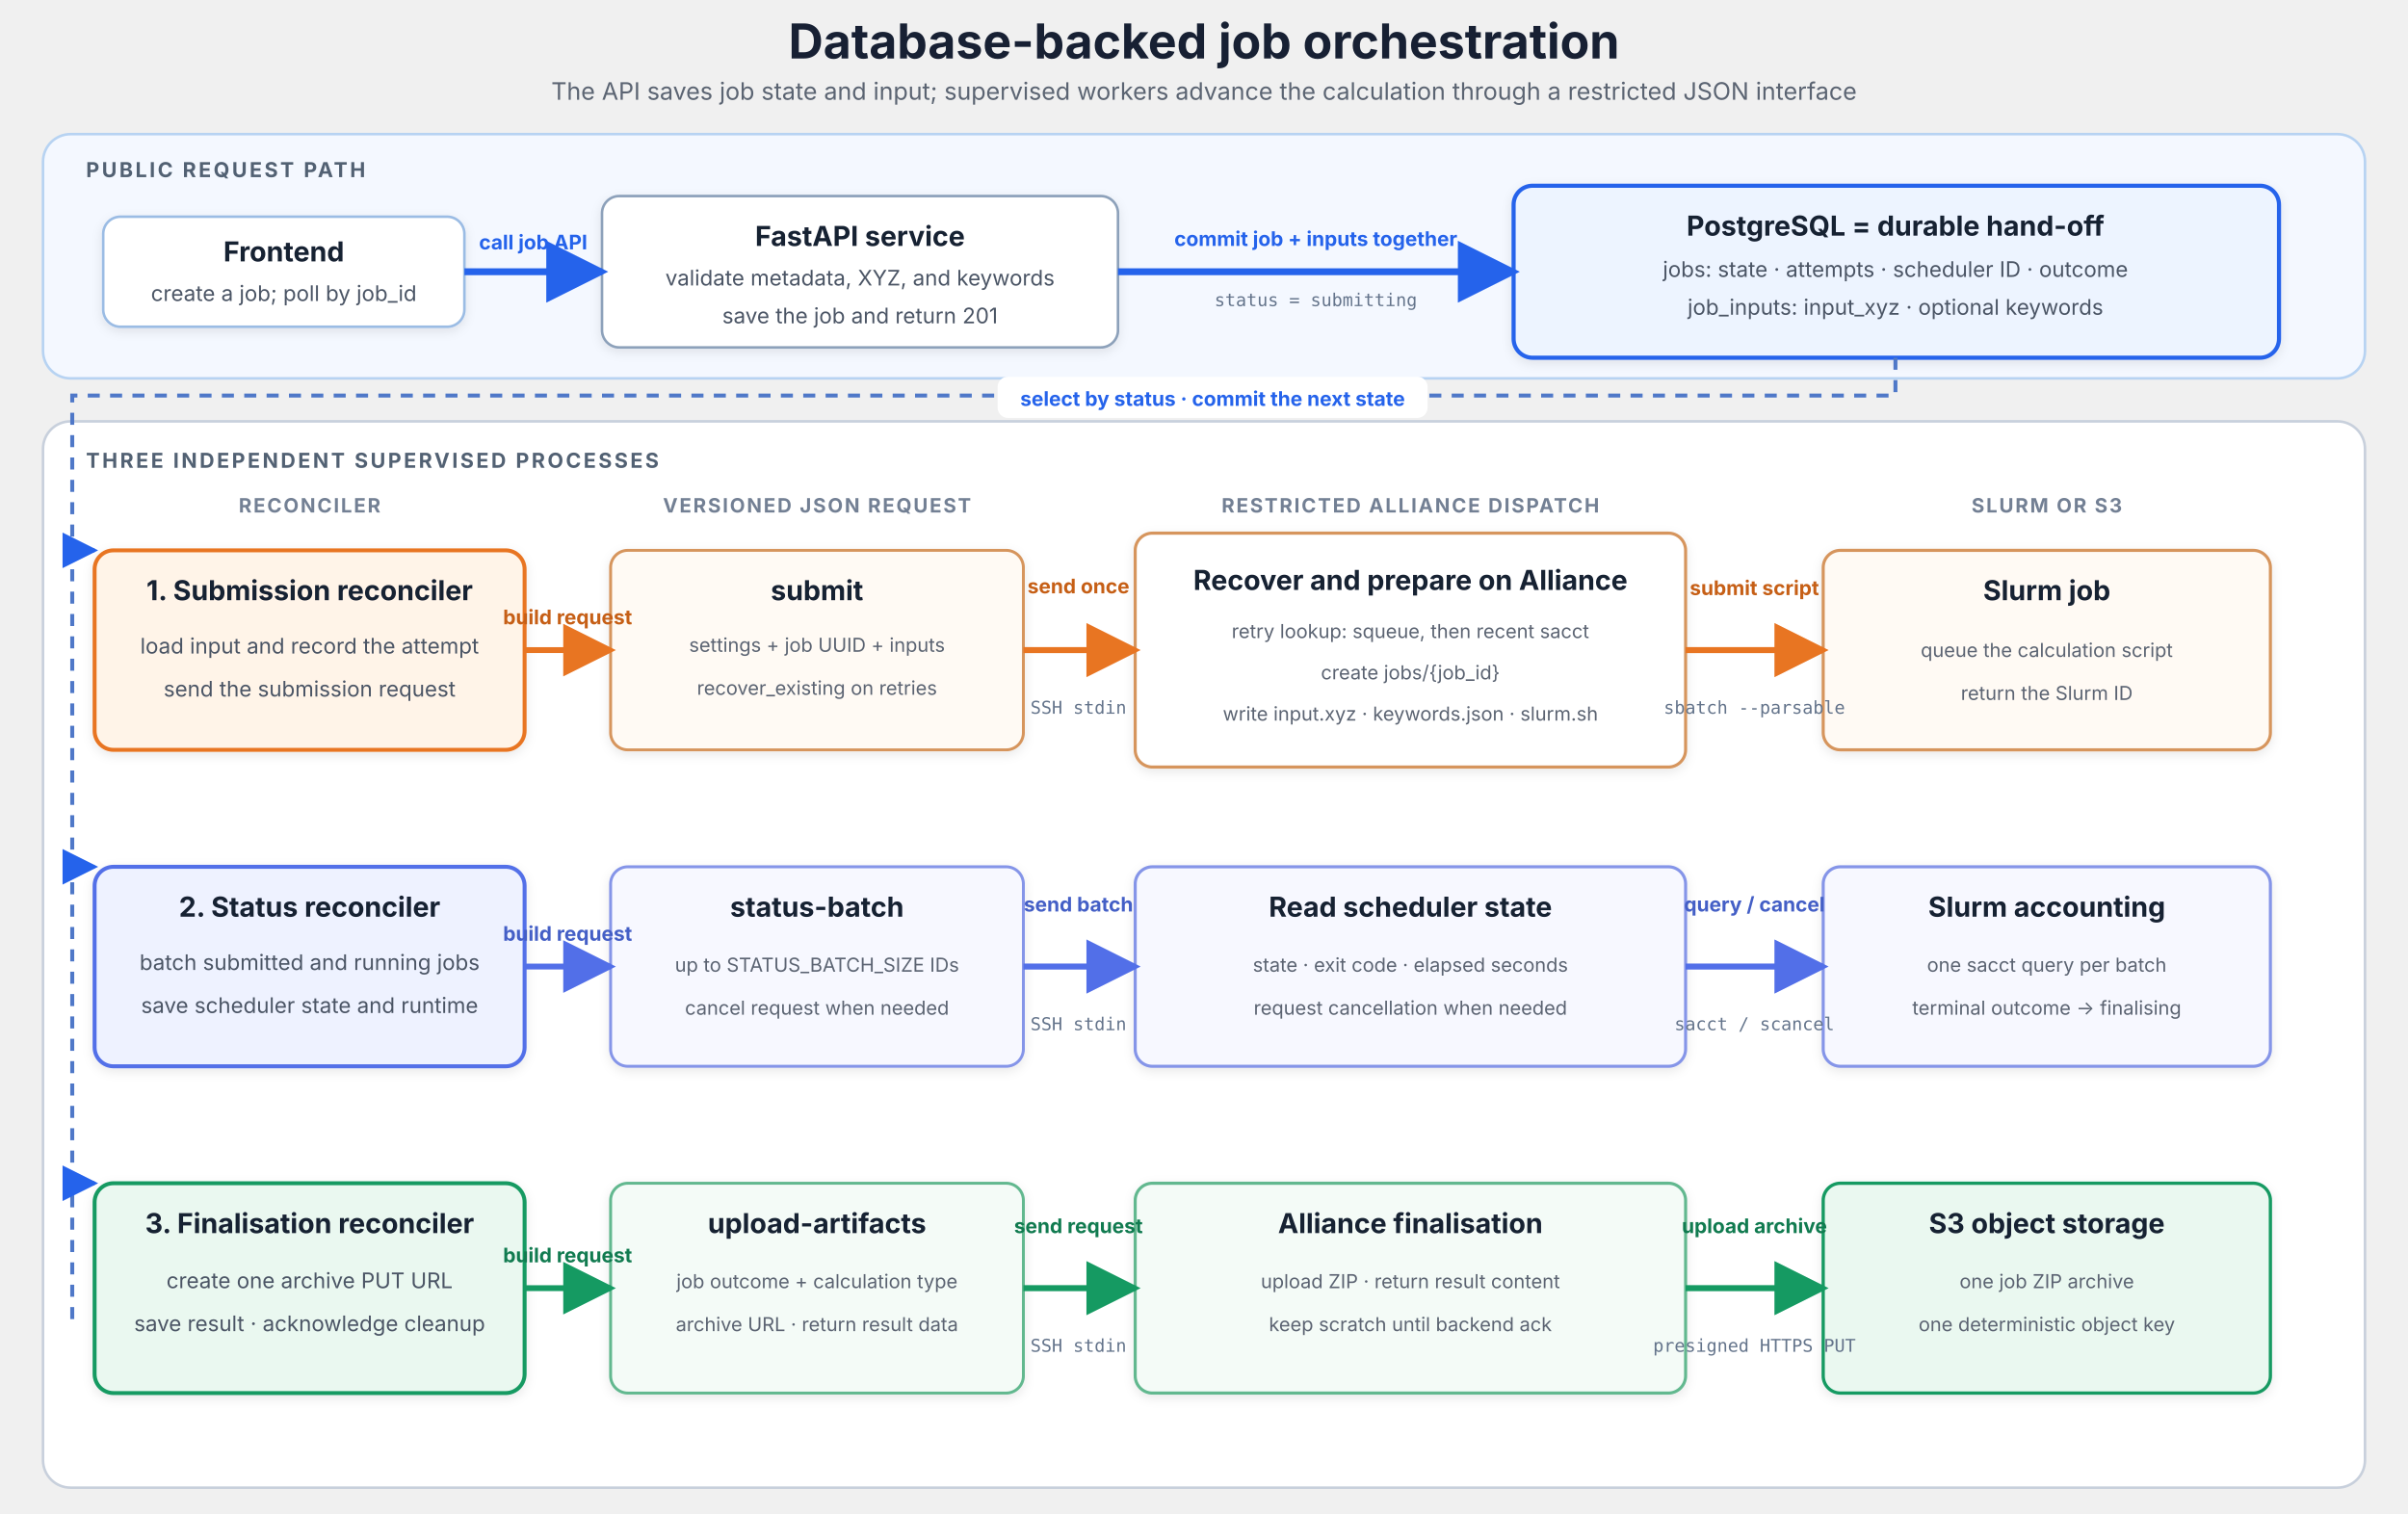
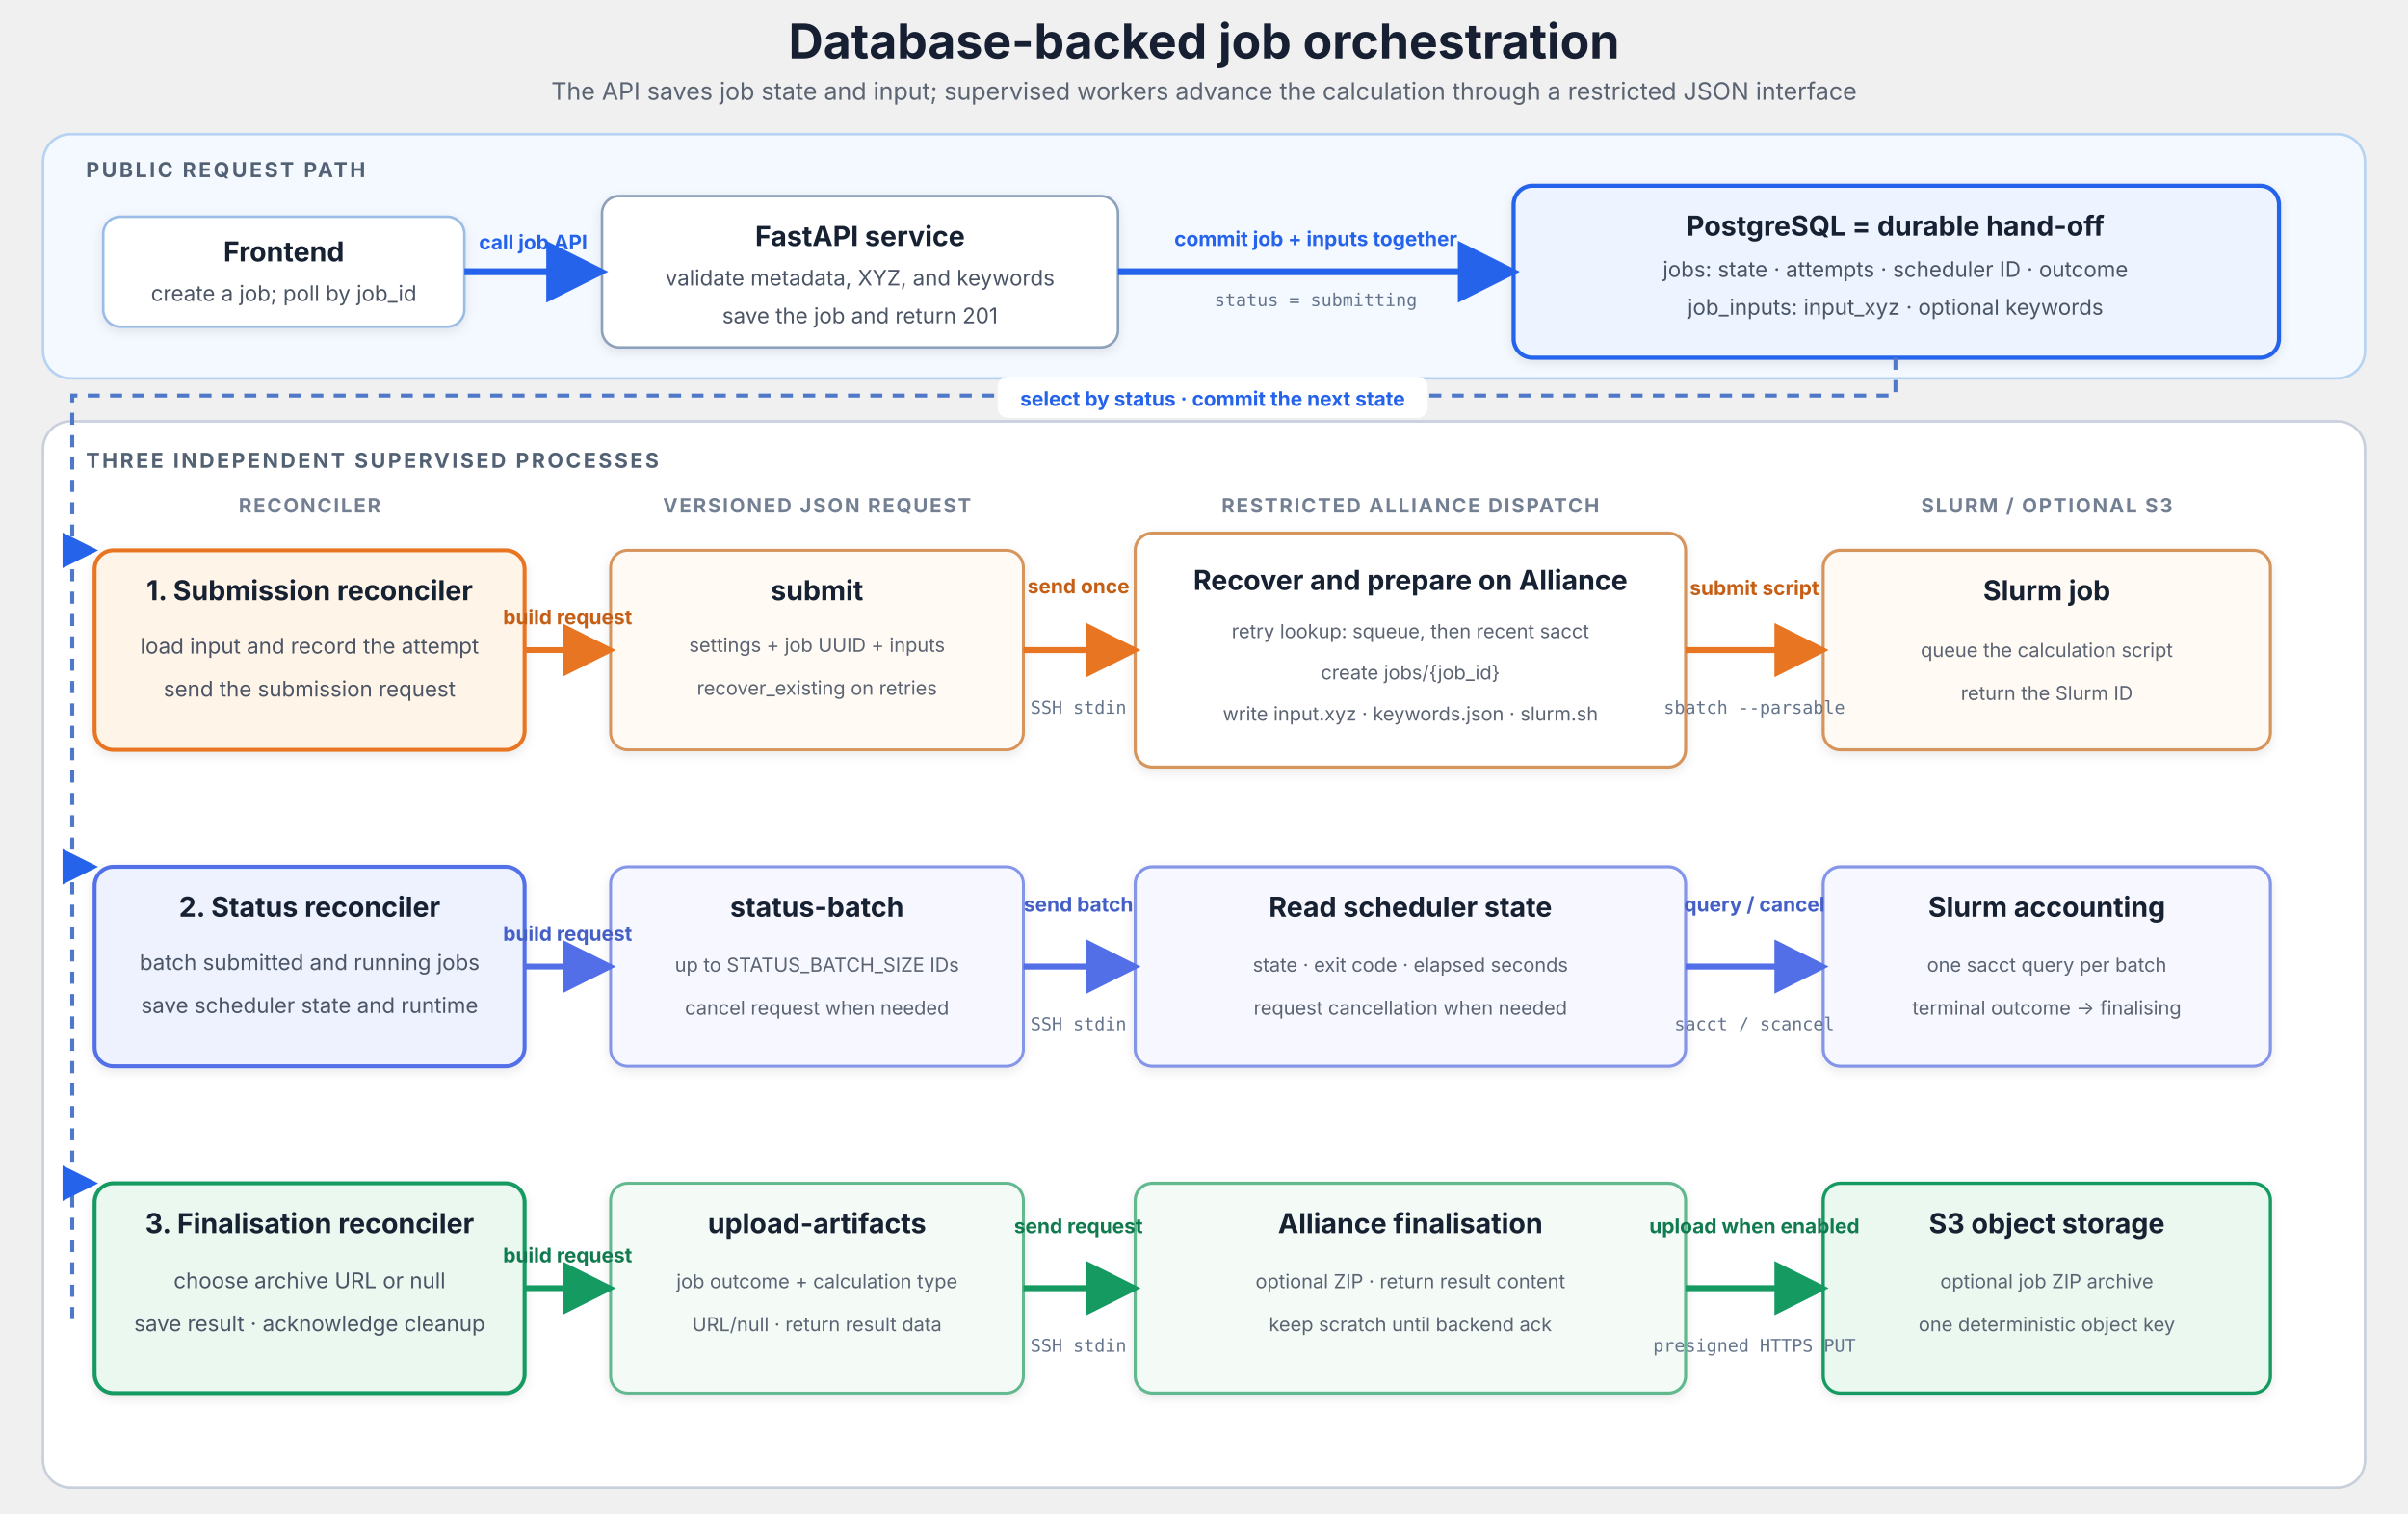
<svg xmlns="http://www.w3.org/2000/svg" viewBox="0 0 1400 880" role="img" aria-labelledby="title description">
  <defs>
    <marker id="arrow-blue" viewBox="0 0 10 10" refX="9" refY="5" markerWidth="9" markerHeight="9" orient="auto">
      <path d="M0,0 L10,5 L0,10 Z" fill="#2563eb" />
    </marker>
    <marker id="arrow-orange" viewBox="0 0 10 10" refX="9" refY="5" markerWidth="9" markerHeight="9" orient="auto">
      <path d="M0,0 L10,5 L0,10 Z" fill="#e87522" />
    </marker>
    <marker id="arrow-indigo" viewBox="0 0 10 10" refX="9" refY="5" markerWidth="9" markerHeight="9" orient="auto">
      <path d="M0,0 L10,5 L0,10 Z" fill="#526fe8" />
    </marker>
    <marker id="arrow-green" viewBox="0 0 10 10" refX="9" refY="5" markerWidth="9" markerHeight="9" orient="auto">
      <path d="M0,0 L10,5 L0,10 Z" fill="#159a62" />
    </marker>
    <filter id="shadow" x="-20%" y="-20%" width="140%" height="140%">
      <feDropShadow dx="0" dy="2" stdDeviation="3" flood-color="#0f172a" flood-opacity="0.09" />
    </filter>
  </defs>
  <style>
    text { font-family: Inter, ui-sans-serif, system-ui, -apple-system, BlinkMacSystemFont, "Segoe UI", sans-serif; fill: #172033; }
    .title { font-size: 28px; font-weight: 700; }
    .subtitle { font-size: 14px; fill: #5b6472; }
    .panel-title { font-size: 12px; font-weight: 700; letter-spacing: 1.4px; fill: #526173; }
    .column-title { font-size: 11.5px; font-weight: 700; letter-spacing: 1px; fill: #738094; }
    .node-title { font-size: 16px; font-weight: 700; }
    .node-body { font-size: 12.5px; fill: #4b5565; }
    .node-small { font-size: 11.2px; fill: #5b6472; }
    .action { font-size: 11.7px; font-weight: 700; }
    .command { font-family: ui-monospace, SFMono-Regular, Menlo, Consolas, monospace; font-size: 10.3px; fill: #64748b; }
    .blue { fill: #2563eb; }
    .orange { fill: #c65f16; }
    .indigo { fill: #445fc6; }
    .green { fill: #117b50; }
    .footer { font-size: 12.5px; font-weight: 600; fill: #526173; }
  </style>
  <text class="title" x="700" y="34" text-anchor="middle">Database-backed job orchestration</text>
  <text class="subtitle" x="700" y="58" text-anchor="middle">The API saves job state and input; supervised workers advance the calculation through a restricted JSON interface</text>
  <rect x="25" y="78" width="1350" height="142" rx="16" fill="#f4f8ff" stroke="#b7d3f2" stroke-width="1.5" />
  <text class="panel-title" x="50" y="103">PUBLIC REQUEST PATH</text>
  <g filter="url(#shadow)">
    <rect x="60" y="126" width="210" height="64" rx="10" fill="#ffffff" stroke="#9bbce4" stroke-width="1.5" />
    <text class="node-title" x="165" y="152" text-anchor="middle">Frontend</text>
    <text class="node-body" x="165" y="175" text-anchor="middle">create a job; poll by job_id</text>
  </g>
  <g filter="url(#shadow)">
    <rect x="350" y="114" width="300" height="88" rx="10" fill="#ffffff" stroke="#8da1ba" stroke-width="1.5" />
    <text class="node-title" x="500" y="143" text-anchor="middle">FastAPI service</text>
    <text class="node-body" x="500" y="166" text-anchor="middle">validate metadata, XYZ, and keywords</text>
    <text class="node-body" x="500" y="188" text-anchor="middle">save the job and return 201</text>
  </g>
  <g filter="url(#shadow)">
    <rect x="880" y="108" width="445" height="100" rx="11" fill="#edf4ff" stroke="#2563eb" stroke-width="2.4" />
    <text class="node-title" x="1102" y="137" text-anchor="middle">PostgreSQL = durable hand-off</text>
    <text class="node-body" x="1102" y="161" text-anchor="middle">jobs: state · attempts · scheduler ID · outcome</text>
    <text class="node-body" x="1102" y="183" text-anchor="middle">job_inputs: input_xyz · optional keywords</text>
  </g>
  <path d="M270 158 H350" fill="none" stroke="#2563eb" stroke-width="4" marker-end="url(#arrow-blue)" />
  <text class="action blue" x="310" y="145" text-anchor="middle">call job API</text>
  <path d="M650 158 H880" fill="none" stroke="#2563eb" stroke-width="4" marker-end="url(#arrow-blue)" />
  <text class="action blue" x="765" y="143" text-anchor="middle">commit job + inputs together</text>
  <text class="command" x="765" y="178" text-anchor="middle">status = submitting</text>
  <rect x="25" y="245" width="1350" height="620" rx="16" fill="#ffffff" stroke="#c8d0dc" stroke-width="1.5" />
  <text class="panel-title" x="50" y="272">THREE INDEPENDENT SUPERVISED PROCESSES</text>
  <text class="column-title" x="180" y="298" text-anchor="middle">RECONCILER</text>
  <text class="column-title" x="475" y="298" text-anchor="middle">VERSIONED JSON REQUEST</text>
  <text class="column-title" x="820" y="298" text-anchor="middle">RESTRICTED ALLIANCE DISPATCH</text>
-   <text class="column-title" x="1190" y="298" text-anchor="middle">SLURM OR S3</text>
+   <text class="column-title" x="1190" y="298" text-anchor="middle">SLURM / OPTIONAL S3</text>
  <path d="M1102 208 V230 H42 V771" fill="none" stroke="#4f78c8" stroke-width="2.3" stroke-dasharray="7 6" />
  <path d="M42 320 H55" fill="none" stroke="#4f78c8" stroke-width="2.3" marker-end="url(#arrow-blue)" />
  <path d="M42 504 H55" fill="none" stroke="#4f78c8" stroke-width="2.3" marker-end="url(#arrow-blue)" />
  <path d="M42 688 H55" fill="none" stroke="#4f78c8" stroke-width="2.3" marker-end="url(#arrow-blue)" />
  <rect x="580" y="219" width="250" height="24" rx="6" fill="#ffffff" />
  <text class="action blue" x="705" y="236" text-anchor="middle">select by status · commit the next state</text>
  <g filter="url(#shadow)">
    <rect x="55" y="320" width="250" height="116" rx="11" fill="#fff4e8" stroke="#e87522" stroke-width="2.3" />
    <text class="node-title" x="180" y="349" text-anchor="middle">1. Submission reconciler</text>
    <text class="node-body" x="180" y="380" text-anchor="middle">load input and record the attempt</text>
    <text class="node-body" x="180" y="405" text-anchor="middle">send the submission request</text>
  </g>
  <g filter="url(#shadow)">
    <rect x="355" y="320" width="240" height="116" rx="10" fill="#fffaf4" stroke="#d6955d" stroke-width="1.7" />
    <text class="node-title" x="475" y="349" text-anchor="middle">submit</text>
    <text class="node-small" x="475" y="379" text-anchor="middle">settings + job UUID + inputs</text>
    <text class="node-small" x="475" y="404" text-anchor="middle">recover_existing on retries</text>
  </g>
  <g filter="url(#shadow)">
    <rect x="660" y="310" width="320" height="136" rx="10" fill="#ffffff" stroke="#d6955d" stroke-width="1.8" />
    <text class="node-title" x="820" y="343" text-anchor="middle">Recover and prepare on Alliance</text>
    <text class="node-small" x="820" y="371" text-anchor="middle">retry lookup: squeue, then recent sacct</text>
    <text class="node-small" x="820" y="395" text-anchor="middle">create jobs/{job_id}</text>
    <text class="node-small" x="820" y="419" text-anchor="middle">write input.xyz · keywords.json · slurm.sh</text>
  </g>
  <g filter="url(#shadow)">
    <rect x="1060" y="320" width="260" height="116" rx="10" fill="#fffaf4" stroke="#d6955d" stroke-width="1.8" />
    <text class="node-title" x="1190" y="349" text-anchor="middle">Slurm job</text>
    <text class="node-small" x="1190" y="382" text-anchor="middle">queue the calculation script</text>
    <text class="node-small" x="1190" y="407" text-anchor="middle">return the Slurm ID</text>
  </g>
  <path d="M305 378 H355" fill="none" stroke="#e87522" stroke-width="3.4" marker-end="url(#arrow-orange)" />
  <text class="action orange" x="330" y="363" text-anchor="middle">build request</text>
  <path d="M595 378 H660" fill="none" stroke="#e87522" stroke-width="3.5" marker-end="url(#arrow-orange)" />
  <text class="action orange" x="627" y="345" text-anchor="middle">send once</text>
  <text class="command" x="627" y="415" text-anchor="middle">SSH stdin</text>
  <path d="M980 378 H1060" fill="none" stroke="#e87522" stroke-width="3.5" marker-end="url(#arrow-orange)" />
  <text class="action orange" x="1020" y="346" text-anchor="middle">submit script</text>
  <text class="command" x="1020" y="415" text-anchor="middle">sbatch --parsable</text>
  <g filter="url(#shadow)">
    <rect x="55" y="504" width="250" height="116" rx="11" fill="#eef2ff" stroke="#526fe8" stroke-width="2.3" />
    <text class="node-title" x="180" y="533" text-anchor="middle">2. Status reconciler</text>
    <text class="node-body" x="180" y="564" text-anchor="middle">batch submitted and running jobs</text>
    <text class="node-body" x="180" y="589" text-anchor="middle">save scheduler state and runtime</text>
  </g>
  <g filter="url(#shadow)">
    <rect x="355" y="504" width="240" height="116" rx="10" fill="#f7f8ff" stroke="#8595e8" stroke-width="1.7" />
    <text class="node-title" x="475" y="533" text-anchor="middle">status-batch</text>
    <text class="node-small" x="475" y="565" text-anchor="middle">up to STATUS_BATCH_SIZE IDs</text>
    <text class="node-small" x="475" y="590" text-anchor="middle">cancel request when needed</text>
  </g>
  <g filter="url(#shadow)">
    <rect x="660" y="504" width="320" height="116" rx="10" fill="#f7f8ff" stroke="#8595e8" stroke-width="1.8" />
    <text class="node-title" x="820" y="533" text-anchor="middle">Read scheduler state</text>
    <text class="node-small" x="820" y="565" text-anchor="middle">state · exit code · elapsed seconds</text>
    <text class="node-small" x="820" y="590" text-anchor="middle">request cancellation when needed</text>
  </g>
  <g filter="url(#shadow)">
    <rect x="1060" y="504" width="260" height="116" rx="10" fill="#f7f8ff" stroke="#8595e8" stroke-width="1.8" />
    <text class="node-title" x="1190" y="533" text-anchor="middle">Slurm accounting</text>
    <text class="node-small" x="1190" y="565" text-anchor="middle">one sacct query per batch</text>
    <text class="node-small" x="1190" y="590" text-anchor="middle">terminal outcome → finalising</text>
  </g>
  <path d="M305 562 H355" fill="none" stroke="#526fe8" stroke-width="3.4" marker-end="url(#arrow-indigo)" />
  <text class="action indigo" x="330" y="547" text-anchor="middle">build request</text>
  <path d="M595 562 H660" fill="none" stroke="#526fe8" stroke-width="3.5" marker-end="url(#arrow-indigo)" />
  <text class="action indigo" x="627" y="530" text-anchor="middle">send batch</text>
  <text class="command" x="627" y="599" text-anchor="middle">SSH stdin</text>
  <path d="M980 562 H1060" fill="none" stroke="#526fe8" stroke-width="3.5" marker-end="url(#arrow-indigo)" />
  <text class="action indigo" x="1020" y="530" text-anchor="middle">query / cancel</text>
  <text class="command" x="1020" y="599" text-anchor="middle">sacct / scancel</text>
  <g filter="url(#shadow)">
    <rect x="55" y="688" width="250" height="122" rx="11" fill="#eaf8f0" stroke="#159a62" stroke-width="2.3" />
    <text class="node-title" x="180" y="717" text-anchor="middle">3. Finalisation reconciler</text>
-     <text class="node-body" x="180" y="749" text-anchor="middle">create one archive PUT URL</text>
+     <text class="node-body" x="180" y="749" text-anchor="middle">choose archive URL or null</text>
    <text class="node-body" x="180" y="774" text-anchor="middle">save result · acknowledge cleanup</text>
  </g>
  <g filter="url(#shadow)">
    <rect x="355" y="688" width="240" height="122" rx="10" fill="#f4fbf7" stroke="#62b88f" stroke-width="1.7" />
    <text class="node-title" x="475" y="717" text-anchor="middle">upload-artifacts</text>
    <text class="node-small" x="475" y="749" text-anchor="middle">job outcome + calculation type</text>
-     <text class="node-small" x="475" y="774" text-anchor="middle">archive URL · return result data</text>
+     <text class="node-small" x="475" y="774" text-anchor="middle">URL/null · return result data</text>
  </g>
  <g filter="url(#shadow)">
    <rect x="660" y="688" width="320" height="122" rx="10" fill="#f4fbf7" stroke="#62b88f" stroke-width="1.8" />
    <text class="node-title" x="820" y="717" text-anchor="middle">Alliance finalisation</text>
-     <text class="node-small" x="820" y="749" text-anchor="middle">upload ZIP · return result content</text>
+     <text class="node-small" x="820" y="749" text-anchor="middle">optional ZIP · return result content</text>
    <text class="node-small" x="820" y="774" text-anchor="middle">keep scratch until backend ack</text>
  </g>
  <g filter="url(#shadow)">
    <rect x="1060" y="688" width="260" height="122" rx="10" fill="#eaf8f0" stroke="#159a62" stroke-width="1.9" />
    <text class="node-title" x="1190" y="717" text-anchor="middle">S3 object storage</text>
-     <text class="node-small" x="1190" y="749" text-anchor="middle">one job ZIP archive</text>
+     <text class="node-small" x="1190" y="749" text-anchor="middle">optional job ZIP archive</text>
    <text class="node-small" x="1190" y="774" text-anchor="middle">one deterministic object key</text>
  </g>
  <path d="M305 749 H355" fill="none" stroke="#159a62" stroke-width="3.4" marker-end="url(#arrow-green)" />
  <text class="action green" x="330" y="734" text-anchor="middle">build request</text>
  <path d="M595 749 H660" fill="none" stroke="#159a62" stroke-width="3.5" marker-end="url(#arrow-green)" />
  <text class="action green" x="627" y="717" text-anchor="middle">send request</text>
  <text class="command" x="627" y="786" text-anchor="middle">SSH stdin</text>
  <path d="M980 749 H1060" fill="none" stroke="#159a62" stroke-width="3.5" marker-end="url(#arrow-green)" />
-   <text class="action green" x="1020" y="717" text-anchor="middle">upload archive</text>
+   <text class="action green" x="1020" y="717" text-anchor="middle">upload when enabled</text>
  <text class="command" x="1020" y="786" text-anchor="middle">presigned HTTPS PUT</text>
</svg>
